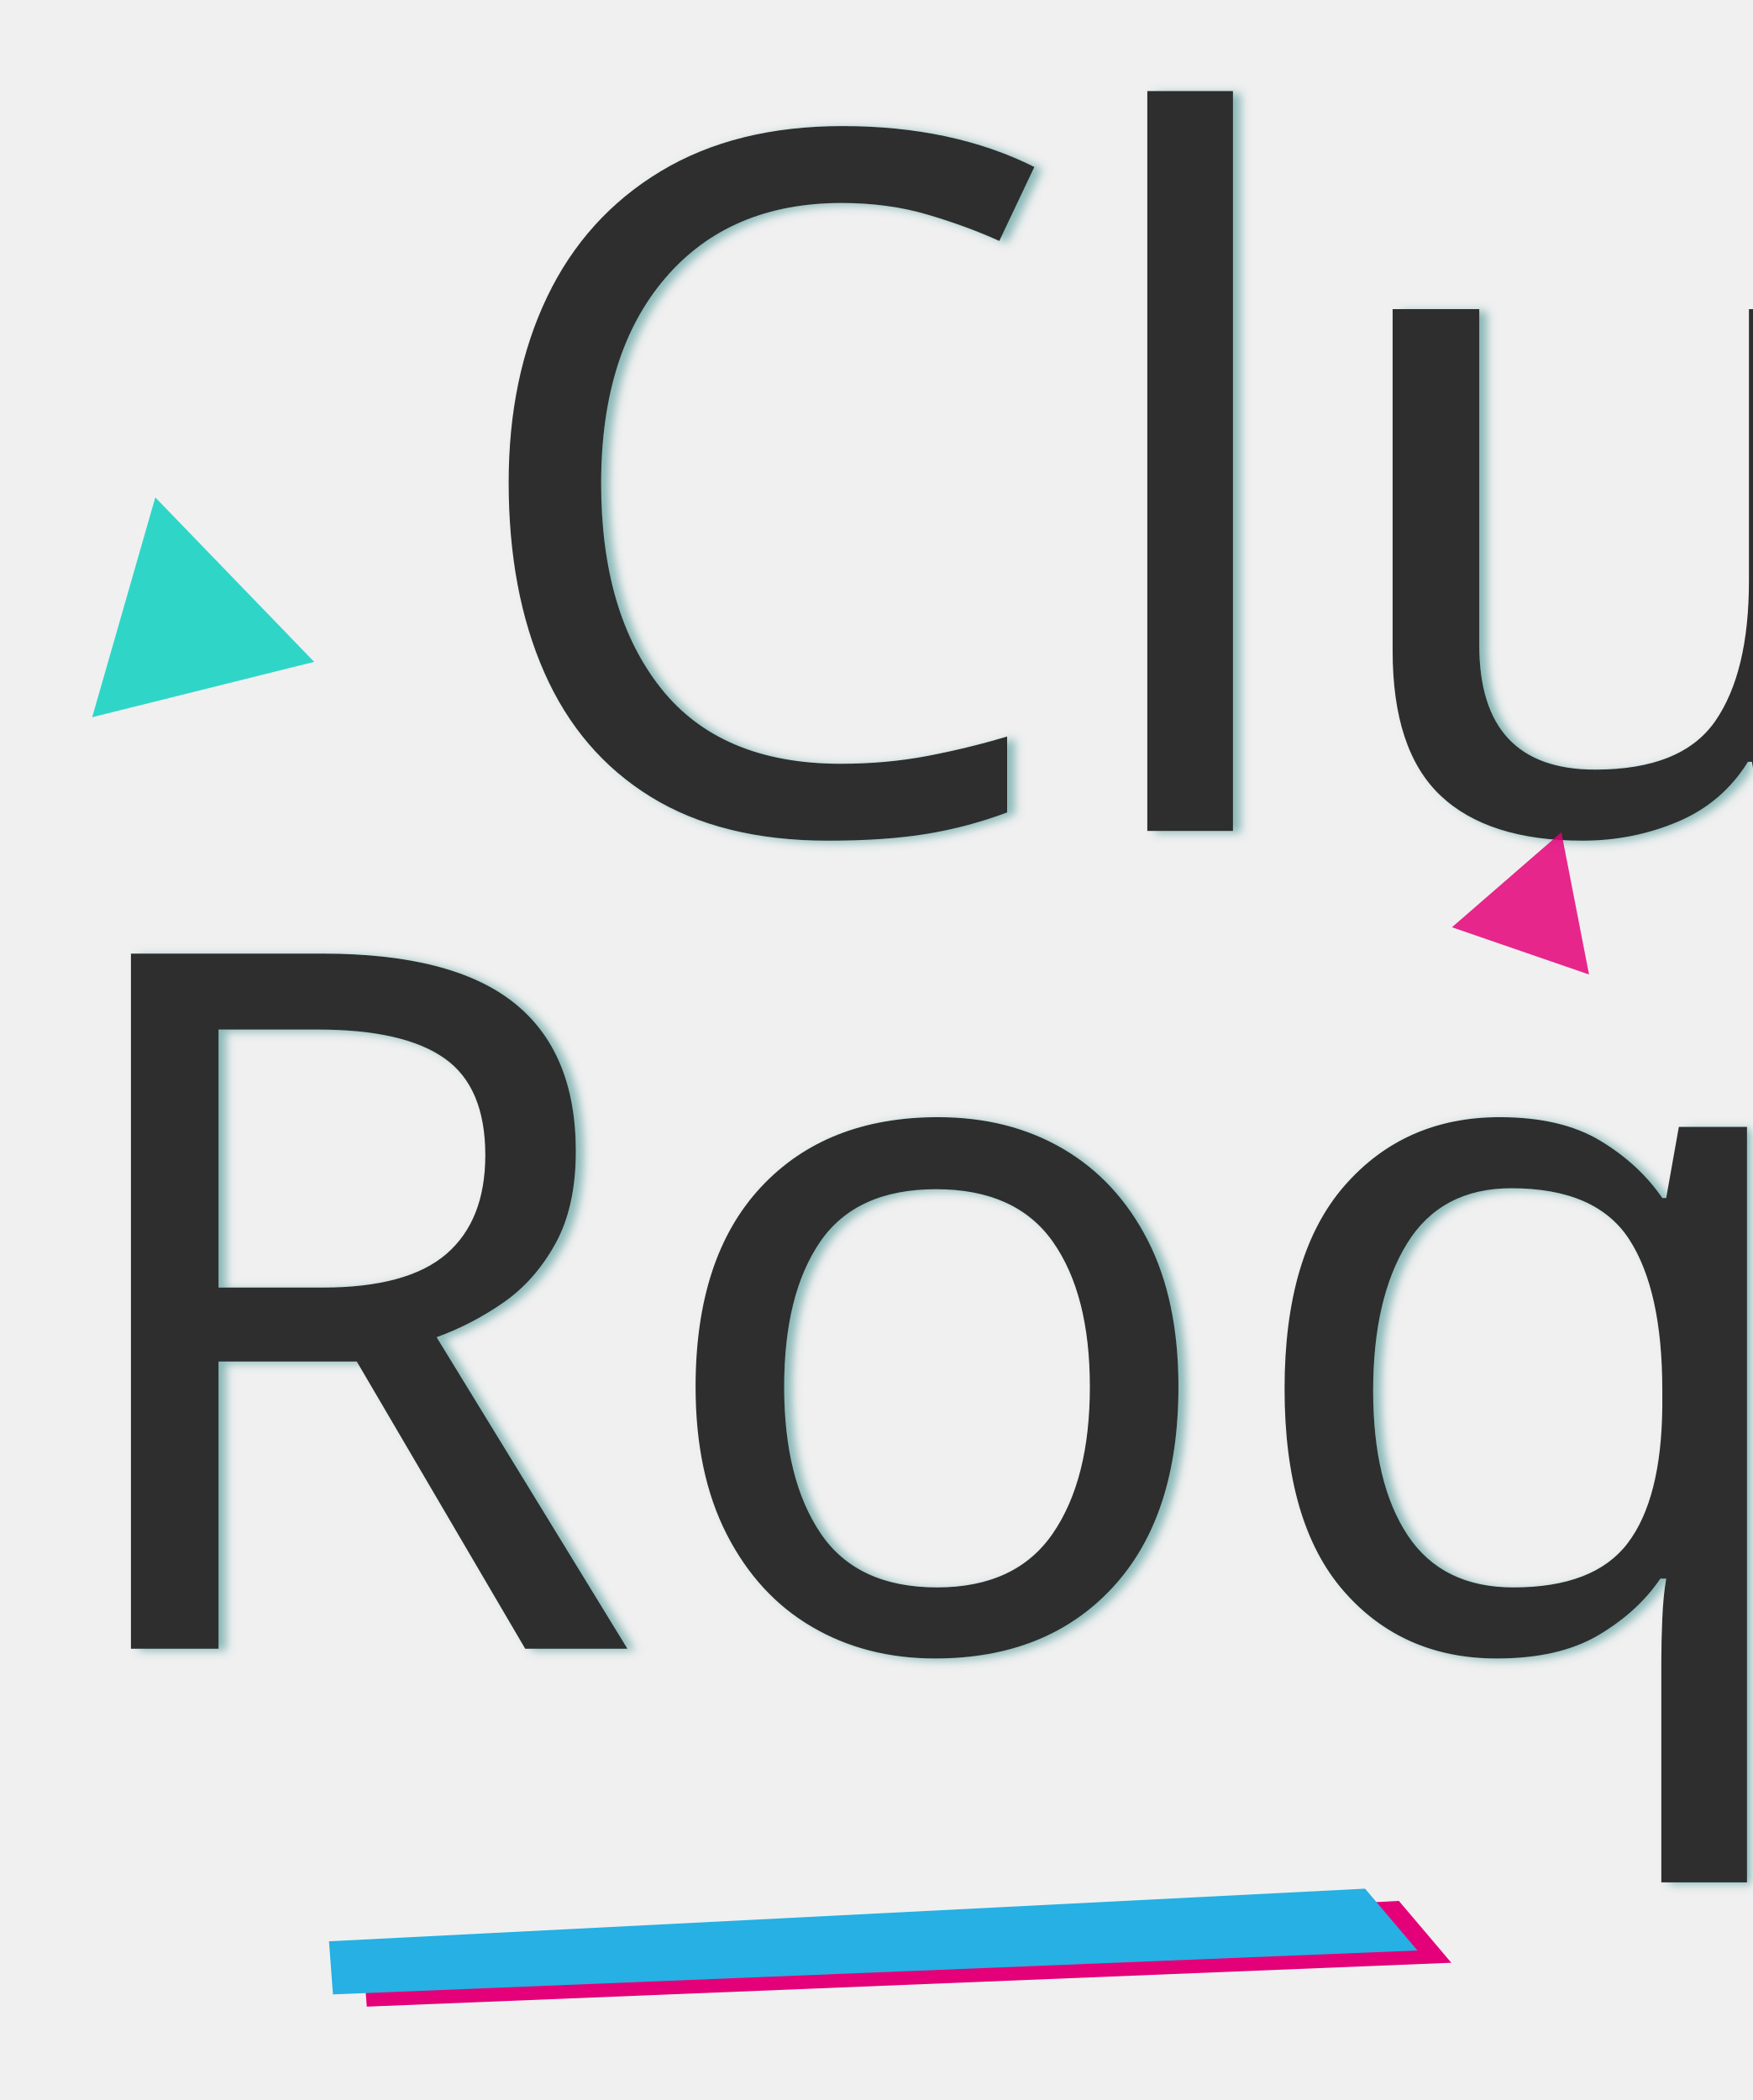
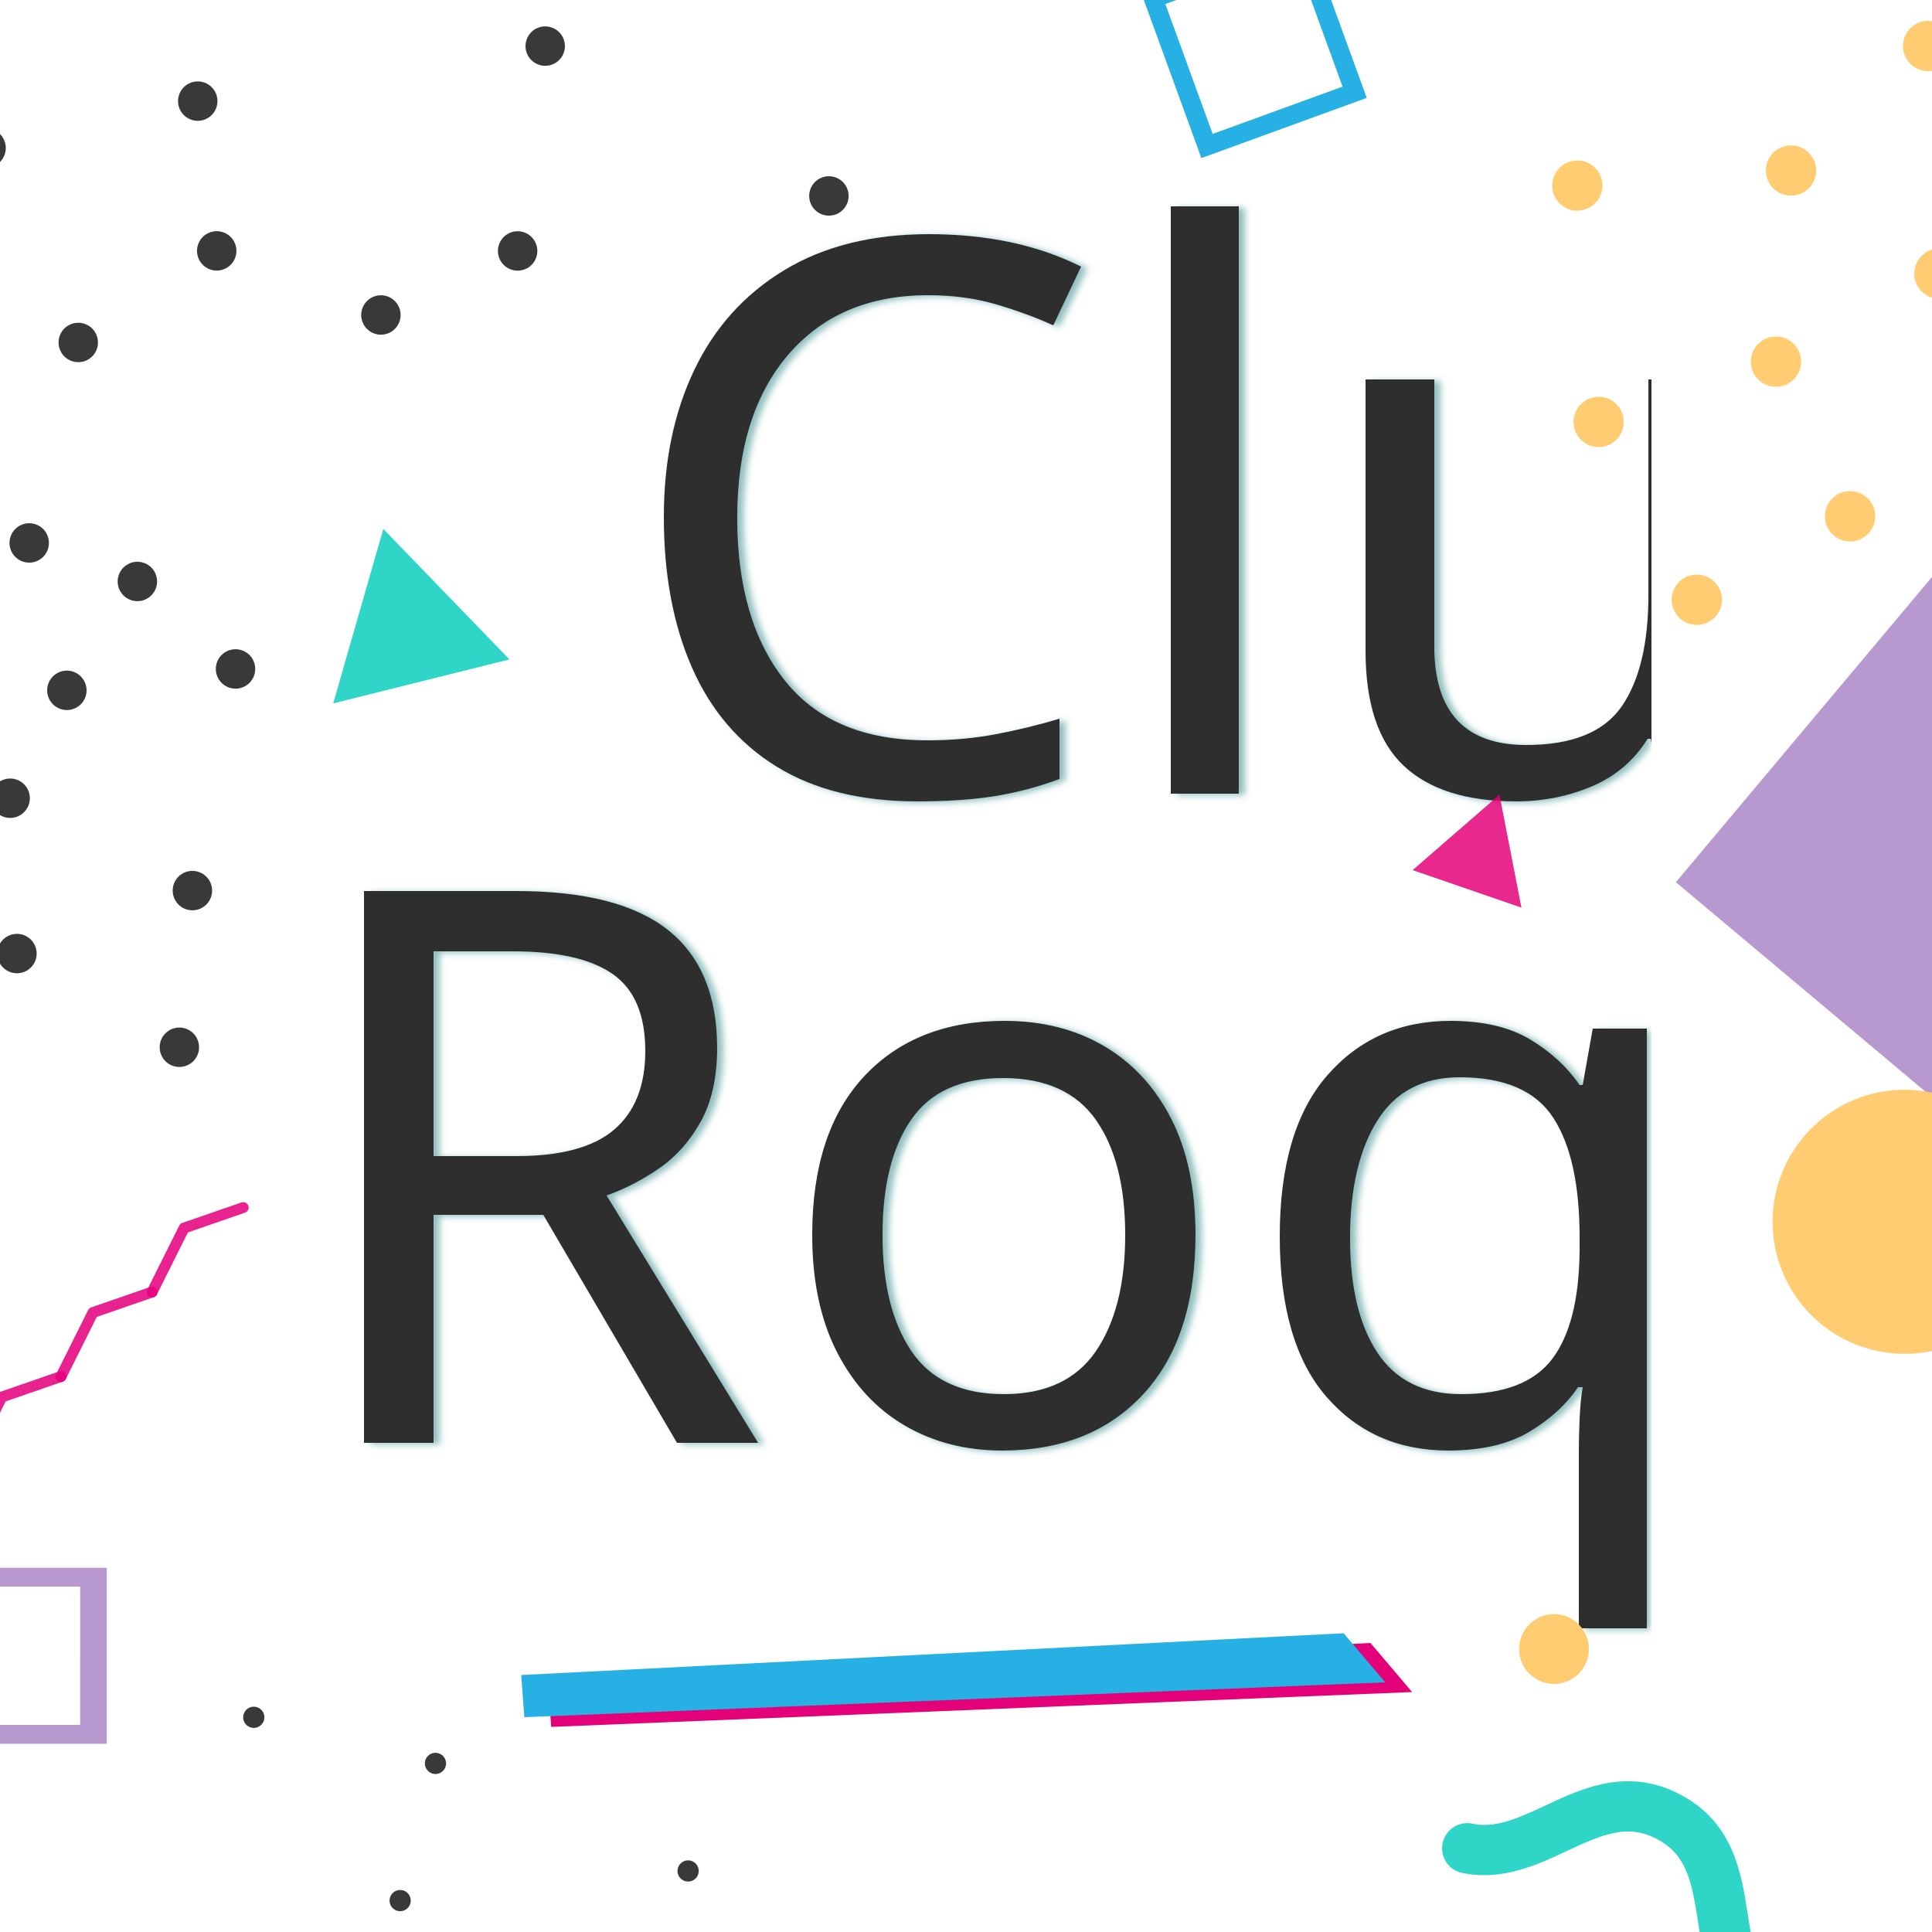
- <svg xmlns="http://www.w3.org/2000/svg" width="1800" height="2157" viewBox="0 0 1800 2157">
+ <svg xmlns="http://www.w3.org/2000/svg" width="2500" height="2500" viewBox="0 0 2500 2500">
  <defs>
-     <filter id="Club_Roquette" x="0" y="0" width="1800" height="2157" filterUnits="userSpaceOnUse">
+     <style>
+       .cls-1 {
+         clip-path: url(#clip-crlogov3);
+       }
+ 
+       .cls-2 {
+         fill: #2d2d2d;
+         font-size: 1000px;
+         font-family: AbsoluteNeonScriptRegular, Absolute Neon Script;
+       }
+ 
+       .cls-3, .cls-6 {
+         fill: #e40078;
+       }
+ 
+       .cls-4 {
+         fill: #26b0e3;
+       }
+ 
+       .cls-5 {
+         fill: #2fd6c8;
+       }
+ 
+       .cls-6 {
+         opacity: 0.84;
+       }
+ 
+       .cls-7 {
+         fill: #393939;
+       }
+ 
+       .cls-8 {
+         fill: #b899cf;
+       }
+ 
+       .cls-12, .cls-9 {
+         fill: none;
+       }
+ 
+       .cls-10 {
+         fill: #ffcc71;
+       }
+ 
+       .cls-11 {
+         fill: #16d6c8;
+       }
+ 
+       .cls-12 {
+         stroke: rgba(229,0,126,0.86);
+         stroke-linecap: round;
+         stroke-linejoin: round;
+         stroke-width: 14px;
+       }
+ 
+       .cls-13 {
+         fill: #fff;
+       }
+ 
+       .cls-14 {
+         filter: url(#Tracé_21);
+       }
+ 
+       .cls-15 {
+         filter: url(#Club_Roquette);
+       }
+     </style>
+     <filter id="Club_Roquette" x="336.5" y="173.5" width="1800" height="2157" filterUnits="userSpaceOnUse">
      <feOffset dx="8" dy="2" input="SourceAlpha" />
      <feGaussianBlur stdDeviation="4.5" result="blur" />
      <feFlood flood-color="#428e8e" flood-opacity="0.569" />
      <feComposite operator="in" in2="blur" />
      <feComposite in="SourceGraphic" />
    </filter>
+     <filter id="Tracé_21" x="-196.077" y="1875.348" width="194.603" height="148.495" filterUnits="userSpaceOnUse">
+       <feOffset dy="3" input="SourceAlpha" />
+       <feGaussianBlur stdDeviation="3" result="blur-2" />
+       <feFlood flood-color="#e40078" flood-opacity="0.71" />
+       <feComposite operator="in" in2="blur-2" />
+       <feComposite in="SourceGraphic" />
+     </filter>
+     <clipPath id="clip-crlogov3">
+       <rect width="2500" height="2500" />
+     </clipPath>
  </defs>
-   <g id="Groupe_162" data-name="Groupe 162" transform="translate(-336.5 -173.5)">
-     <g id="Groupe_155" data-name="Groupe 155">
-       <g transform="matrix(1, 0, 0, 1, 336.5, 173.5)" filter="url(#Club_Roquette)">
-         <text id="Club_Roquette-2" data-name="Club Roquette" transform="translate(878.5 853.5)" fill="#2d2d2d" font-size="1000" font-family="AbsoluteNeonScriptRegular, Absolute Neon Script">
-           <tspan x="-417" y="0">Club</tspan>
-           <tspan x="-841" y="840">Roquette</tspan>
-         </text>
-       </g>
-       <g id="Groupe_50" data-name="Groupe 50" transform="translate(673 2089.677)">
-         <g id="Groupe_46" data-name="Groupe 46" transform="matrix(1, 0.017, -0.017, 1, 2.763, 0)">
-           <path id="Tracé_87" data-name="Tracé 87" d="M0,0,1064.951,2.426l50.407,66.247L1.165,54.649,0,0" transform="matrix(0.998, -0.07, 0.07, 0.998, 34.958, 89.789)" fill="#e40078" />
-           <path id="Tracé_86" data-name="Tracé 86" d="M0,0,1064.951,2.426l50.407,66.247L1.165,54.649,0,0" transform="matrix(0.998, -0.07, 0.07, 0.998, 0, 77.803)" fill="#26b0e3" />
-         </g>
-       </g>
-     </g>
-     <path id="Tracé_88" data-name="Tracé 88" d="M117.5,0l117.5,203.372H0Z" transform="translate(382 712.837) rotate(-14)" fill="#2fd6c8" />
-     <path id="Tracé_89" data-name="Tracé 89" d="M74.424,0l74.424,128.811H0Z" transform="matrix(0.946, 0.326, -0.326, 0.946, 1869.913, 1004.076)" fill="#e40078" opacity="0.84" />
+   <g id="crlogov3" class="cls-1">
+     <rect class="cls-13" width="2500" height="2500" />
+     <g id="Groupe_157" data-name="Groupe 157">
+       <g id="Groupe_162" data-name="Groupe 162">
+         <g id="Groupe_155" data-name="Groupe 155">
+           <g class="cls-15" transform="matrix(1, 0, 0, 1, 0, 0)">
+             <text id="Club_Roquette-2" data-name="Club Roquette" class="cls-2" transform="translate(1215 1027)">
+               <tspan x="-417" y="0">Club</tspan>
+               <tspan x="-841" y="840">Roquette</tspan>
+             </text>
+           </g>
+           <g id="Groupe_50" data-name="Groupe 50" transform="translate(673 2089.677)">
+             <g id="Groupe_46" data-name="Groupe 46" transform="matrix(1, 0.017, -0.017, 1, 2.763, 0)">
+               <path id="Tracé_87" data-name="Tracé 87" class="cls-3" d="M0,0,1064.951,2.426l50.407,66.247L1.165,54.649,0,0" transform="matrix(0.998, -0.07, 0.07, 0.998, 34.958, 89.789)" />
+               <path id="Tracé_86" data-name="Tracé 86" class="cls-4" d="M0,0,1064.951,2.426l50.407,66.247L1.165,54.649,0,0" transform="matrix(0.998, -0.07, 0.07, 0.998, 0, 77.803)" />
+             </g>
+           </g>
+         </g>
+         <path id="Tracé_88" data-name="Tracé 88" class="cls-5" d="M117.5,0l117.5,203.372H0Z" transform="translate(382 712.837) rotate(-14)" />
+         <path id="Tracé_89" data-name="Tracé 89" class="cls-6" d="M74.424,0l74.424,128.811H0Z" transform="matrix(0.946, 0.326, -0.326, 0.946, 1869.913, 1004.076)" />
+       </g>
+     </g>
+     <g id="Groupe_154" data-name="Groupe 154" transform="translate(407.579 349.362) rotate(42)">
+       <g id="Groupe_150" data-name="Groupe 150" transform="translate(1180.555 1458.504) rotate(-90)">
+         <ellipse id="Ellipse_38" data-name="Ellipse 38" class="cls-7" cx="13.739" cy="13.739" rx="13.739" ry="13.739" />
+       </g>
+       <g id="Groupe_153" data-name="Groupe 153" transform="translate(1480.02 1508.024) rotate(-90)">
+         <path id="Tracé_119" data-name="Tracé 119" class="cls-7" d="M27.111,10.575a13.739,13.739,0,1,0-10.2,16.536A13.739,13.739,0,0,0,27.111,10.575Z" transform="translate(0 0)" />
+       </g>
+       <g id="Groupe_148" data-name="Groupe 148" transform="translate(1764.9 1387.213) rotate(-90)">
+         <ellipse id="Ellipse_33" data-name="Ellipse 33" class="cls-7" cx="13.739" cy="13.739" rx="13.739" ry="13.739" />
+       </g>
+       <g id="Groupe_149" data-name="Groupe 149" transform="translate(1390.036 1350.701) rotate(-90)">
+         <ellipse id="Ellipse_37" data-name="Ellipse 37" class="cls-7" cx="13.739" cy="13.739" rx="13.739" ry="13.739" transform="translate(0 23.386) rotate(-58.329)" />
+       </g>
+       <g id="Groupe_151" data-name="Groupe 151" transform="translate(1976.403 1225.159) rotate(-90)">
+         <ellipse id="Ellipse_39" data-name="Ellipse 39" class="cls-7" cx="13.739" cy="13.739" rx="13.739" ry="13.739" transform="translate(0 23.386) rotate(-58.329)" />
+       </g>
+       <g id="Groupe_152" data-name="Groupe 152" transform="translate(1731.272 1230.201) rotate(-90)">
+         <path id="Tracé_112" data-name="Tracé 112" class="cls-7" d="M27.111,10.576a13.739,13.739,0,1,0-10.2,16.537A13.74,13.74,0,0,0,27.111,10.576Z" transform="translate(0 0)" />
+       </g>
+     </g>
+     <g id="Groupe_147" data-name="Groupe 147" transform="translate(20.189 -9.991)">
+       <g id="Groupe_52" data-name="Groupe 52" transform="translate(2089.643 2889.589)">
+         <path id="Tracé_91" data-name="Tracé 91" class="cls-8" d="M1508.95,2036.95l-224.26-39.55,39.55-224.26,224.26,39.552Zm-196-59.341,176.2,31.076,31.076-176.2-176.2-31.076Z" transform="translate(-1284.692 -1773.138)" />
+       </g>
+       <g id="Groupe_53" data-name="Groupe 53" transform="translate(1456.504 -77.31)">
+         <path id="Tracé_92" data-name="Tracé 92" class="cls-4" d="M1161.77,605.985,947.783,683.864,869.9,469.874,1083.89,392Zm-199.4,46.606L1130.5,591.4l-61.19-168.134-168.134,61.19Z" transform="translate(-869.904 -391.997)" />
+       </g>
+       <g id="Groupe_54" data-name="Groupe 54" transform="translate(2148.362 453.792)">
+         <path id="Tracé_93" data-name="Tracé 93" class="cls-8" d="M2476.2,851.937,1890.67,1549.69,1192.92,964.166l585.526-697.754Z" transform="translate(-1192.915 -266.412)" />
+       </g>
+       <g id="Groupe_57" data-name="Groupe 57" transform="translate(0 2038.665)">
+         <path id="Tracé_96" data-name="Tracé 96" class="cls-8" d="M1956.91,1274.4l-.006,178.923H2042.3v24.4H1932.505l.007-227.72H2042.3v24.4Z" transform="translate(1210.849 -1249.998)" />
+         <path id="Tracé_97" data-name="Tracé 97" class="cls-8" d="M0,1453.32H131.808l.008-178.923L0,1274.4V1250H166.2l-.011,227.72H0Z" transform="translate(-48.267 -1249.996)" />
+       </g>
+       <g id="Groupe_58" data-name="Groupe 58" transform="matrix(0.934, -0.358, 0.358, 0.934, -758.157, 1921.623)">
+         <path id="Tracé_98" data-name="Tracé 98" class="cls-9" d="M1096.23,812.981c0-12.188-17.616-21.177-35.384-17.852-44.069,8.244-70.217,31.253-92.066,50.479-27.35,24.065-45.971,38.814-82.621,38.814s-55.279-14.75-82.636-38.816C776.387,821.724,742.6,792,676.074,792s-100.307,29.724-127.451,53.6c-27.348,24.067-45.978,38.816-82.627,38.816s-55.285-14.75-82.641-38.816C356.2,821.721,322.42,792,255.891,792s-100.313,29.721-127.462,53.6c-21.729,19.121-37.954,32.36-62.084,37-12.1,2.325-20.565,9.5-20.565,17.814h0c0,12.187,17.614,21.175,35.382,17.852,44.077-8.243,70.232-31.254,92.089-50.478,27.355-24.067,45.985-38.817,82.64-38.817s55.286,14.751,82.641,38.817c27.151,23.884,60.935,53.6,127.464,53.6s100.307-29.724,127.45-53.6c27.35-24.067,45.979-38.817,82.629-38.817s55.278,14.751,82.633,38.817c27.144,23.881,60.929,53.6,127.458,53.6s100.3-29.721,127.443-53.6c21.722-19.116,37.944-32.354,62.062-36.992,12.1-2.326,20.565-9.5,20.565-17.813Z" transform="translate(-45.78 -792)" />
+       </g>
+       <circle id="Ellipse_19" data-name="Ellipse 19" class="cls-10" cx="45.158" cy="45.158" r="45.158" transform="matrix(0.979, -0.203, 0.203, 0.979, 1937.294, 2108.792)" />
+       <path id="Tracé_100" data-name="Tracé 100" class="cls-11" d="M883.3,2109.65H314C314,1952.69,441.691,1825,598.65,1825S883.3,1952.69,883.3,2109.65Z" transform="translate(196.743 1148.947)" />
+       <circle id="Ellipse_20" data-name="Ellipse 20" class="cls-10" cx="366.049" cy="366.049" r="366.049" transform="translate(2322.574 2779.317) rotate(-45)" />
+       <circle id="Ellipse_21" data-name="Ellipse 21" class="cls-7" cx="162.688" cy="162.688" r="162.688" transform="translate(2919.957 622.731) rotate(-87.168)" />
+       <circle id="Ellipse_24" data-name="Ellipse 24" class="cls-11" cx="105.748" cy="105.748" r="105.748" transform="matrix(0.202, -0.979, 0.979, 0.202, 2934.891, 1851.407)" />
+       <circle id="Ellipse_26" data-name="Ellipse 26" class="cls-7" cx="162.689" cy="162.689" r="162.689" transform="matrix(0.258, -0.966, 0.966, 0.258, 124.733, 2865.169)" />
+       <circle id="Ellipse_27" data-name="Ellipse 27" class="cls-7" cx="65.075" cy="65.075" r="65.075" transform="matrix(0.109, -0.994, 0.994, 0.109, 2768.446, 2100.045)" />
+       <circle id="Ellipse_30" data-name="Ellipse 30" class="cls-10" cx="170.823" cy="170.823" r="170.823" transform="translate(2241.599 1722.29) rotate(-77.919)" />
+       <g id="Groupe_90" data-name="Groupe 90" transform="translate(-1262.712 1419.377) rotate(-53.989)">
+         <g id="Groupe_59" data-name="Groupe 59" transform="translate(859.86 894.143)">
+           <path id="Tracé_101" data-name="Tracé 101" class="cls-7" d="M369.432,669.1a25.5,25.5,0,1,0-18.938,30.7A25.5,25.5,0,0,0,369.432,669.1Z" transform="translate(-319.103 -649.472)" />
+         </g>
+         <g id="Groupe_60" data-name="Groupe 60" transform="translate(885.346 1135.432)">
+           <path id="Tracé_102" data-name="Tracé 102" class="cls-7" d="M378.411,776.442a25.5,25.5,0,1,0-18.938,30.7A25.5,25.5,0,0,0,378.411,776.442Z" transform="translate(-328.082 -756.811)" />
+         </g>
+         <g id="Groupe_61" data-name="Groupe 61" transform="translate(2211.611 756.691)">
+           <path id="Tracé_103" data-name="Tracé 103" class="cls-7" d="M845.658,607.957a25.5,25.5,0,1,0-18.938,30.7,25.5,25.5,0,0,0,18.938-30.7Z" transform="translate(-795.33 -588.326)" />
+         </g>
+         <g id="Groupe_62" data-name="Groupe 62" transform="translate(1747.348 568.653)">
+           <path id="Tracé_104" data-name="Tracé 104" class="cls-7" d="M688.125,469.554a25.5,25.5,0,1,0,30.7,18.938,25.5,25.5,0,0,0-30.7-18.938Z" transform="translate(-668.492 -468.861)" />
+         </g>
+         <g id="Groupe_63" data-name="Groupe 63" transform="translate(711.336 536.006)">
+           <circle id="Ellipse_31" data-name="Ellipse 31" class="cls-7" cx="25.505" cy="25.505" r="25.505" transform="matrix(0.525, -0.851, 0.851, 0.525, 0, 43.414)" />
+         </g>
+         <g id="Groupe_64" data-name="Groupe 64" transform="translate(1298.683 344.524)">
+           <path id="Tracé_105" data-name="Tracé 105" class="cls-7" d="M493.333,405.666a25.5,25.5,0,1,0,30.7,18.938,25.5,25.5,0,0,0-30.7-18.938Z" transform="translate(-473.702 -404.972)" />
+         </g>
+         <g id="Groupe_65" data-name="Groupe 65" transform="translate(1546.149 493.398)">
+           <path id="Tracé_106" data-name="Tracé 106" class="cls-7" d="M611.214,490.83a25.505,25.505,0,1,0-18.938,30.7,25.505,25.505,0,0,0,18.938-30.7Z" transform="translate(-560.885 -471.199)" />
+         </g>
+         <g id="Groupe_66" data-name="Groupe 66" transform="translate(1976.219 883.678)">
+           <circle id="Ellipse_32" data-name="Ellipse 32" class="cls-7" cx="25.505" cy="25.505" r="25.505" transform="translate(0 0)" />
+         </g>
+         <g id="Groupe_68" data-name="Groupe 68" transform="translate(2081.957 388.658)">
+           <path id="Tracé_108" data-name="Tracé 108" class="cls-7" d="M794.824,444.236a25.505,25.505,0,1,0-18.938,30.7A25.505,25.505,0,0,0,794.824,444.236Z" transform="translate(-744.495 -424.605)" />
+         </g>
+         <g id="Groupe_69" data-name="Groupe 69" transform="translate(1340.976 737.107)">
+           <path id="Tracé_109" data-name="Tracé 109" class="cls-7" d="M516.5,593.919a25.506,25.506,0,1,0,30.7,18.941,25.506,25.506,0,0,0-30.7-18.941Z" transform="translate(-496.873 -593.226)" />
+         </g>
+         <g id="Groupe_71" data-name="Groupe 71" transform="translate(2261.018 1158.047)">
+           <circle id="Ellipse_34" data-name="Ellipse 34" class="cls-7" cx="25.505" cy="25.505" r="25.505" transform="matrix(0.525, -0.851, 0.851, 0.525, 0, 43.414)" />
+         </g>
+         <g id="Groupe_72" data-name="Groupe 72" transform="translate(1059.253 1029.882)">
+           <path id="Tracé_110" data-name="Tracé 110" class="cls-7" d="M408.981,716.12a25.506,25.506,0,1,0,30.7,18.94A25.506,25.506,0,0,0,408.981,716.12Z" transform="translate(-389.35 -715.428)" />
+         </g>
+         <g id="Groupe_73" data-name="Groupe 73" transform="translate(1889.691 434.856)">
+           <path id="Tracé_111" data-name="Tracé 111" class="cls-7" d="M530.634,283.32a25.506,25.506,0,1,0-18.94,30.7A25.506,25.506,0,0,0,530.634,283.32Z" transform="translate(-480.304 -263.687)" />
+         </g>
+         <g id="Groupe_74" data-name="Groupe 74" transform="translate(1679.558 248.98)">
+           <circle id="Ellipse_35" data-name="Ellipse 35" class="cls-7" cx="25.505" cy="25.505" r="25.505" transform="translate(0 0)" />
+         </g>
+         <g id="Groupe_75" data-name="Groupe 75" transform="translate(912.594 103.242)">
+           <circle id="Ellipse_36" data-name="Ellipse 36" class="cls-7" cx="25.505" cy="25.505" r="25.505" transform="matrix(0.525, -0.851, 0.851, 0.525, 0, 43.414)" />
+         </g>
+         <g id="Groupe_80" data-name="Groupe 80" transform="translate(1173.362 746.13)">
+           <path id="Tracé_113" data-name="Tracé 113" class="cls-7" d="M449.182,584.321a25.506,25.506,0,1,0,30.7,18.94A25.506,25.506,0,0,0,449.182,584.321Z" transform="translate(-429.551 -583.629)" />
+         </g>
+         <g id="Groupe_81" data-name="Groupe 81" transform="translate(0 894.23)">
+           <circle id="Ellipse_40" data-name="Ellipse 40" class="cls-7" cx="25.505" cy="25.505" r="25.505" transform="matrix(0.839, -0.544, 0.544, 0.839, 0, 27.738)" />
+         </g>
+         <g id="Groupe_82" data-name="Groupe 82" transform="translate(1805.169 789.285)">
+           <path id="Tracé_114" data-name="Tracé 114" class="cls-7" d="M626.42,570.89a25.5,25.5,0,1,0,30.7,18.938A25.5,25.5,0,0,0,626.42,570.89Z" transform="translate(-606.789 -570.197)" />
+         </g>
+         <g id="Groupe_83" data-name="Groupe 83" transform="translate(1011.439 404.787)">
+           <path id="Tracé_115" data-name="Tracé 115" class="cls-7" d="M422.834,451.413a25.5,25.5,0,1,0-18.938,30.7,25.5,25.5,0,0,0,18.938-30.7Z" transform="translate(-372.505 -431.78)" />
+         </g>
+         <g id="Groupe_84" data-name="Groupe 84" transform="translate(1299.004 594.575)">
+           <path id="Tracé_116" data-name="Tracé 116" class="cls-7" d="M524.144,535.839a25.505,25.505,0,1,0-18.938,30.7,25.505,25.505,0,0,0,18.938-30.7Z" transform="translate(-473.815 -516.208)" />
+         </g>
+         <g id="Groupe_85" data-name="Groupe 85" transform="translate(966.904 569.171)">
+           <path id="Tracé_117" data-name="Tracé 117" class="cls-7" d="M376.446,505.6a25.5,25.5,0,1,0,30.7,18.938,25.5,25.5,0,0,0-30.7-18.938Z" transform="translate(-356.815 -504.907)" />
+         </g>
+         <g id="Groupe_86" data-name="Groupe 86" transform="translate(1017.275 768.826)">
+           <path id="Tracé_118" data-name="Tracé 118" class="cls-7" d="M424.89,613.355a25.505,25.505,0,1,0-18.938,30.7A25.505,25.505,0,0,0,424.89,613.355Z" transform="translate(-374.561 -593.724)" />
+         </g>
+         <g id="Groupe_87" data-name="Groupe 87" transform="translate(420.542 1025.228)">
+           <circle id="Ellipse_41" data-name="Ellipse 41" class="cls-7" cx="25.505" cy="25.505" r="25.505" transform="matrix(0.525, -0.851, 0.851, 0.525, 0, 43.414)" />
+         </g>
+         <g id="Groupe_89" data-name="Groupe 89" transform="translate(1314.495 896.807)">
+           <circle id="Ellipse_42" data-name="Ellipse 42" class="cls-7" cx="25.505" cy="25.505" r="25.505" transform="matrix(0.525, -0.851, 0.851, 0.525, 0, 43.414)" />
+         </g>
+       </g>
+       <g id="Groupe_109" data-name="Groupe 109" transform="translate(1984.049 -180.424)">
+         <g id="Groupe_91" data-name="Groupe 91" transform="translate(222.568 56.222)">
+           <circle id="Ellipse_43" data-name="Ellipse 43" class="cls-10" cx="32.532" cy="32.532" r="32.532" transform="translate(0 43.194) rotate(-41.596)" />
+         </g>
+         <g id="Groupe_92" data-name="Groupe 92" transform="translate(274.302 372.023)">
+           <circle id="Ellipse_44" data-name="Ellipse 44" class="cls-10" cx="32.531" cy="32.531" r="32.531" transform="matrix(0.974, -0.226, 0.226, 0.974, 0, 14.693)" />
+         </g>
+         <g id="Groupe_93" data-name="Groupe 93" transform="translate(538.334 1064.855)">
+           <circle id="Ellipse_45" data-name="Ellipse 45" class="cls-10" cx="32.531" cy="32.531" r="32.531" transform="translate(0 13.283) rotate(-11.771)" />
+         </g>
+         <g id="Groupe_94" data-name="Groupe 94" transform="translate(450.921 210.115)">
+           <circle id="Ellipse_46" data-name="Ellipse 46" class="cls-10" cx="32.531" cy="32.531" r="32.531" transform="translate(0 62.864) rotate(-75.046)" />
+         </g>
+         <g id="Groupe_95" data-name="Groupe 95" transform="translate(344.065 812.821)">
+           <circle id="Ellipse_47" data-name="Ellipse 47" class="cls-10" cx="32.532" cy="32.532" r="32.532" transform="matrix(0.789, -0.615, 0.615, 0.789, 0, 40.003)" />
+         </g>
+         <g id="Groupe_96" data-name="Groupe 96" transform="translate(748.469 297.861)">
+           <circle id="Ellipse_48" data-name="Ellipse 48" class="cls-10" cx="32.531" cy="32.531" r="32.531" transform="translate(0 27.497) rotate(-25)" />
+         </g>
+         <g id="Groupe_97" data-name="Groupe 97" transform="translate(749.945 526.914)">
+           <circle id="Ellipse_49" data-name="Ellipse 49" class="cls-10" cx="32.531" cy="32.531" r="32.531" transform="matrix(0.974, -0.226, 0.226, 0.974, 0, 14.693)" />
+         </g>
+         <g id="Groupe_98" data-name="Groupe 98" transform="translate(247.92 612.458)">
+           <circle id="Ellipse_50" data-name="Ellipse 50" class="cls-10" cx="32.531" cy="32.531" r="32.531" transform="translate(0 43.194) rotate(-41.596)" />
+         </g>
+         <g id="Groupe_99" data-name="Groupe 99" transform="translate(468.771 507.857)">
+           <circle id="Ellipse_51" data-name="Ellipse 51" class="cls-10" cx="32.531" cy="32.531" r="32.531" transform="matrix(0.134, -0.991, 0.991, 0.134, 0, 64.475)" />
+         </g>
+         <g id="Groupe_100" data-name="Groupe 100" transform="translate(25.358 697.367)">
+           <circle id="Ellipse_52" data-name="Ellipse 52" class="cls-10" cx="32.531" cy="32.531" r="32.531" transform="matrix(0.974, -0.226, 0.226, 0.974, 0, 14.693)" />
+         </g>
+         <g id="Groupe_101" data-name="Groupe 101" transform="translate(0 393.764)">
+           <circle id="Ellipse_53" data-name="Ellipse 53" class="cls-10" cx="32.531" cy="32.531" r="32.531" transform="translate(0 9.134) rotate(-8.07)" />
+         </g>
+         <g id="Groupe_102" data-name="Groupe 102" transform="translate(962.545 947.999)">
+           <circle id="Ellipse_54" data-name="Ellipse 54" class="cls-10" cx="32.532" cy="32.532" r="32.532" transform="matrix(0.999, -0.051, 0.051, 0.999, 0, 3.296)" />
+         </g>
+         <g id="Groupe_103" data-name="Groupe 103" transform="translate(566.806 785.196)">
+           <circle id="Ellipse_55" data-name="Ellipse 55" class="cls-10" cx="32.531" cy="32.531" r="32.531" transform="translate(0 9.134) rotate(-8.07)" />
+         </g>
+         <g id="Groupe_104" data-name="Groupe 104" transform="translate(147.694 922.754)">
+           <circle id="Ellipse_56" data-name="Ellipse 56" class="cls-10" cx="32.531" cy="32.531" r="32.531" transform="translate(0 29.475) rotate(-26.937)" />
+         </g>
+         <g id="Groupe_105" data-name="Groupe 105" transform="translate(641.008)">
+           <circle id="Ellipse_57" data-name="Ellipse 57" class="cls-10" cx="32.531" cy="32.531" r="32.531" transform="translate(0 13.283) rotate(-11.78)" />
+         </g>
+         <g id="Groupe_106" data-name="Groupe 106" transform="translate(992.563 457.313)">
+           <circle id="Ellipse_58" data-name="Ellipse 58" class="cls-10" cx="32.531" cy="32.531" r="32.531" transform="matrix(0.337, -0.942, 0.942, 0.337, 0, 61.26)" />
+         </g>
+         <g id="Groupe_107" data-name="Groupe 107" transform="translate(915.54 697.542)">
+           <circle id="Ellipse_59" data-name="Ellipse 59" class="cls-10" cx="32.531" cy="32.531" r="32.531" transform="translate(0 63.442) rotate(-77.182)" />
+         </g>
+         <g id="Groupe_108" data-name="Groupe 108" transform="translate(950.237 113.508)">
+           <circle id="Ellipse_60" data-name="Ellipse 60" class="cls-10" cx="32.531" cy="32.531" r="32.531" transform="matrix(0.974, -0.226, 0.226, 0.974, 0, 14.693)" />
+         </g>
+       </g>
+       <g id="Groupe_146" data-name="Groupe 146" transform="translate(1670.689 2230.41) rotate(-17)">
+         <path id="Tracé_147" data-name="Tracé 147" class="cls-5" d="M2195.28,1991.73c15.166-15.166,11.887-40.817-6.841-51.271-46.448-25.931-96.555-18.769-138.423-12.785-52.407,7.489-86.054,10.553-116.15-19.543s-27.039-63.75-19.553-116.165c7.43-52.01,16.677-116.742-37.954-171.376s-119.361-45.38-171.371-37.949c-52.408,7.49-86.062,10.548-116.158-19.546s-27.044-63.757-19.558-116.171c7.427-52.018,16.671-116.747-37.961-171.38s-119.363-45.389-171.379-37.964c-41.637,5.948-71.434,9.1-97.02-4.943a32.771,32.771,0,0,0-39.057,5.281h0c-15.166,15.165-11.887,40.816,6.838,51.271,46.455,25.937,96.57,18.78,138.441,12.8,52.415-7.485,86.068-10.544,116.17,19.558s27.045,63.757,19.558,116.17c-7.427,52.019-16.671,116.749,37.961,171.382s119.361,45.38,171.371,37.949c52.408-7.492,86.062-10.55,116.158,19.547s27.039,63.75,19.553,116.165c-7.43,52.01-16.677,116.742,37.956,171.376s119.351,45.377,171.364,37.945c41.626-5.95,71.421-9.1,97,4.932a32.774,32.774,0,0,0,39.057-5.283Z" transform="translate(-1098.283 -1036.475)" />
+       </g>
+     </g>
+     <g id="Groupe_47" data-name="Groupe 47" transform="translate(-231.949 1698.883) rotate(-14)">
+       <g class="cls-14" transform="matrix(0.97, 0.24, -0.24, 0.97, 636.06, -1592.3)">
+         <path id="Tracé_21-2" data-name="Tracé 21" class="cls-12" d="M0,77.553,60.144,7.2,140.855,0" transform="translate(-175.66 1924.63) rotate(-14)" />
+       </g>
+       <path id="Tracé_22" data-name="Tracé 22" class="cls-12" d="M0,77.552,60.144,7.2,140.855,0" transform="translate(140.855 155.105)" />
+       <path id="Tracé_23" data-name="Tracé 23" class="cls-12" d="M0,77.556,60.149,7.2,140.86,0" transform="translate(281.709 77.549)" />
+       <path id="Tracé_24" data-name="Tracé 24" class="cls-12" d="M0,77.549l14.78-17.29L60.139,7.2,140.85,0" transform="translate(422.57 0)" />
+     </g>
  </g>
</svg>
